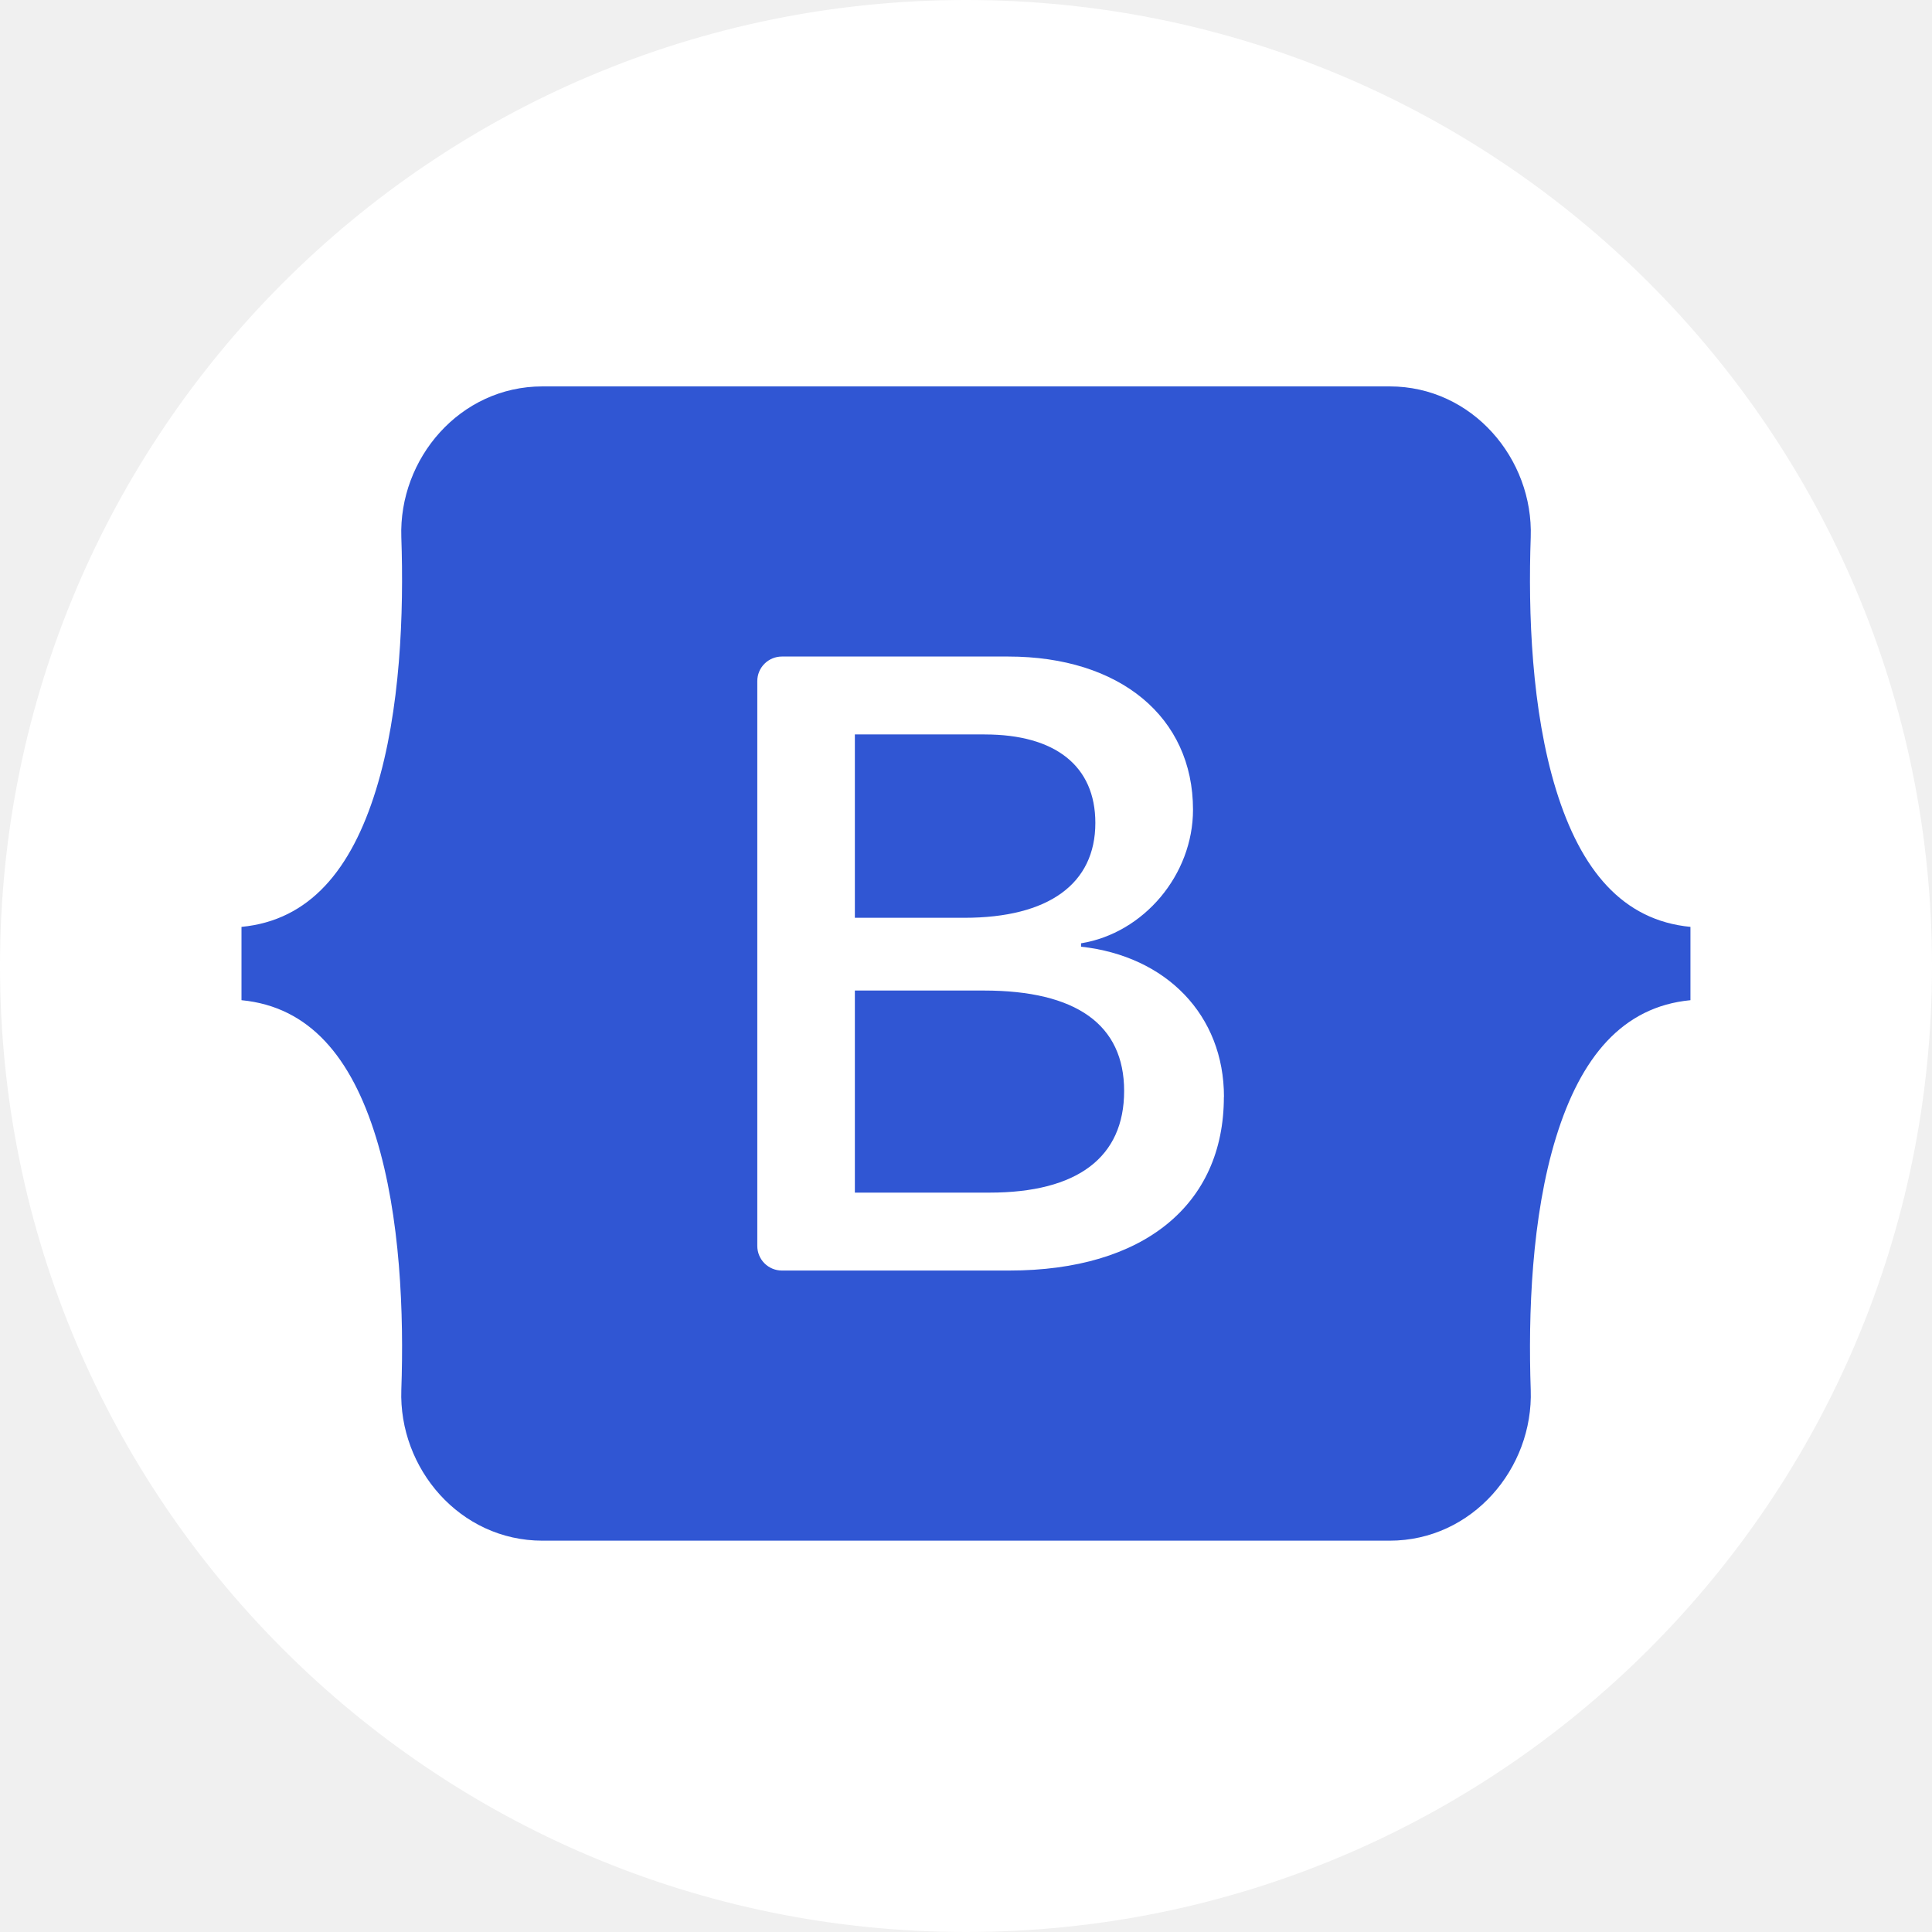
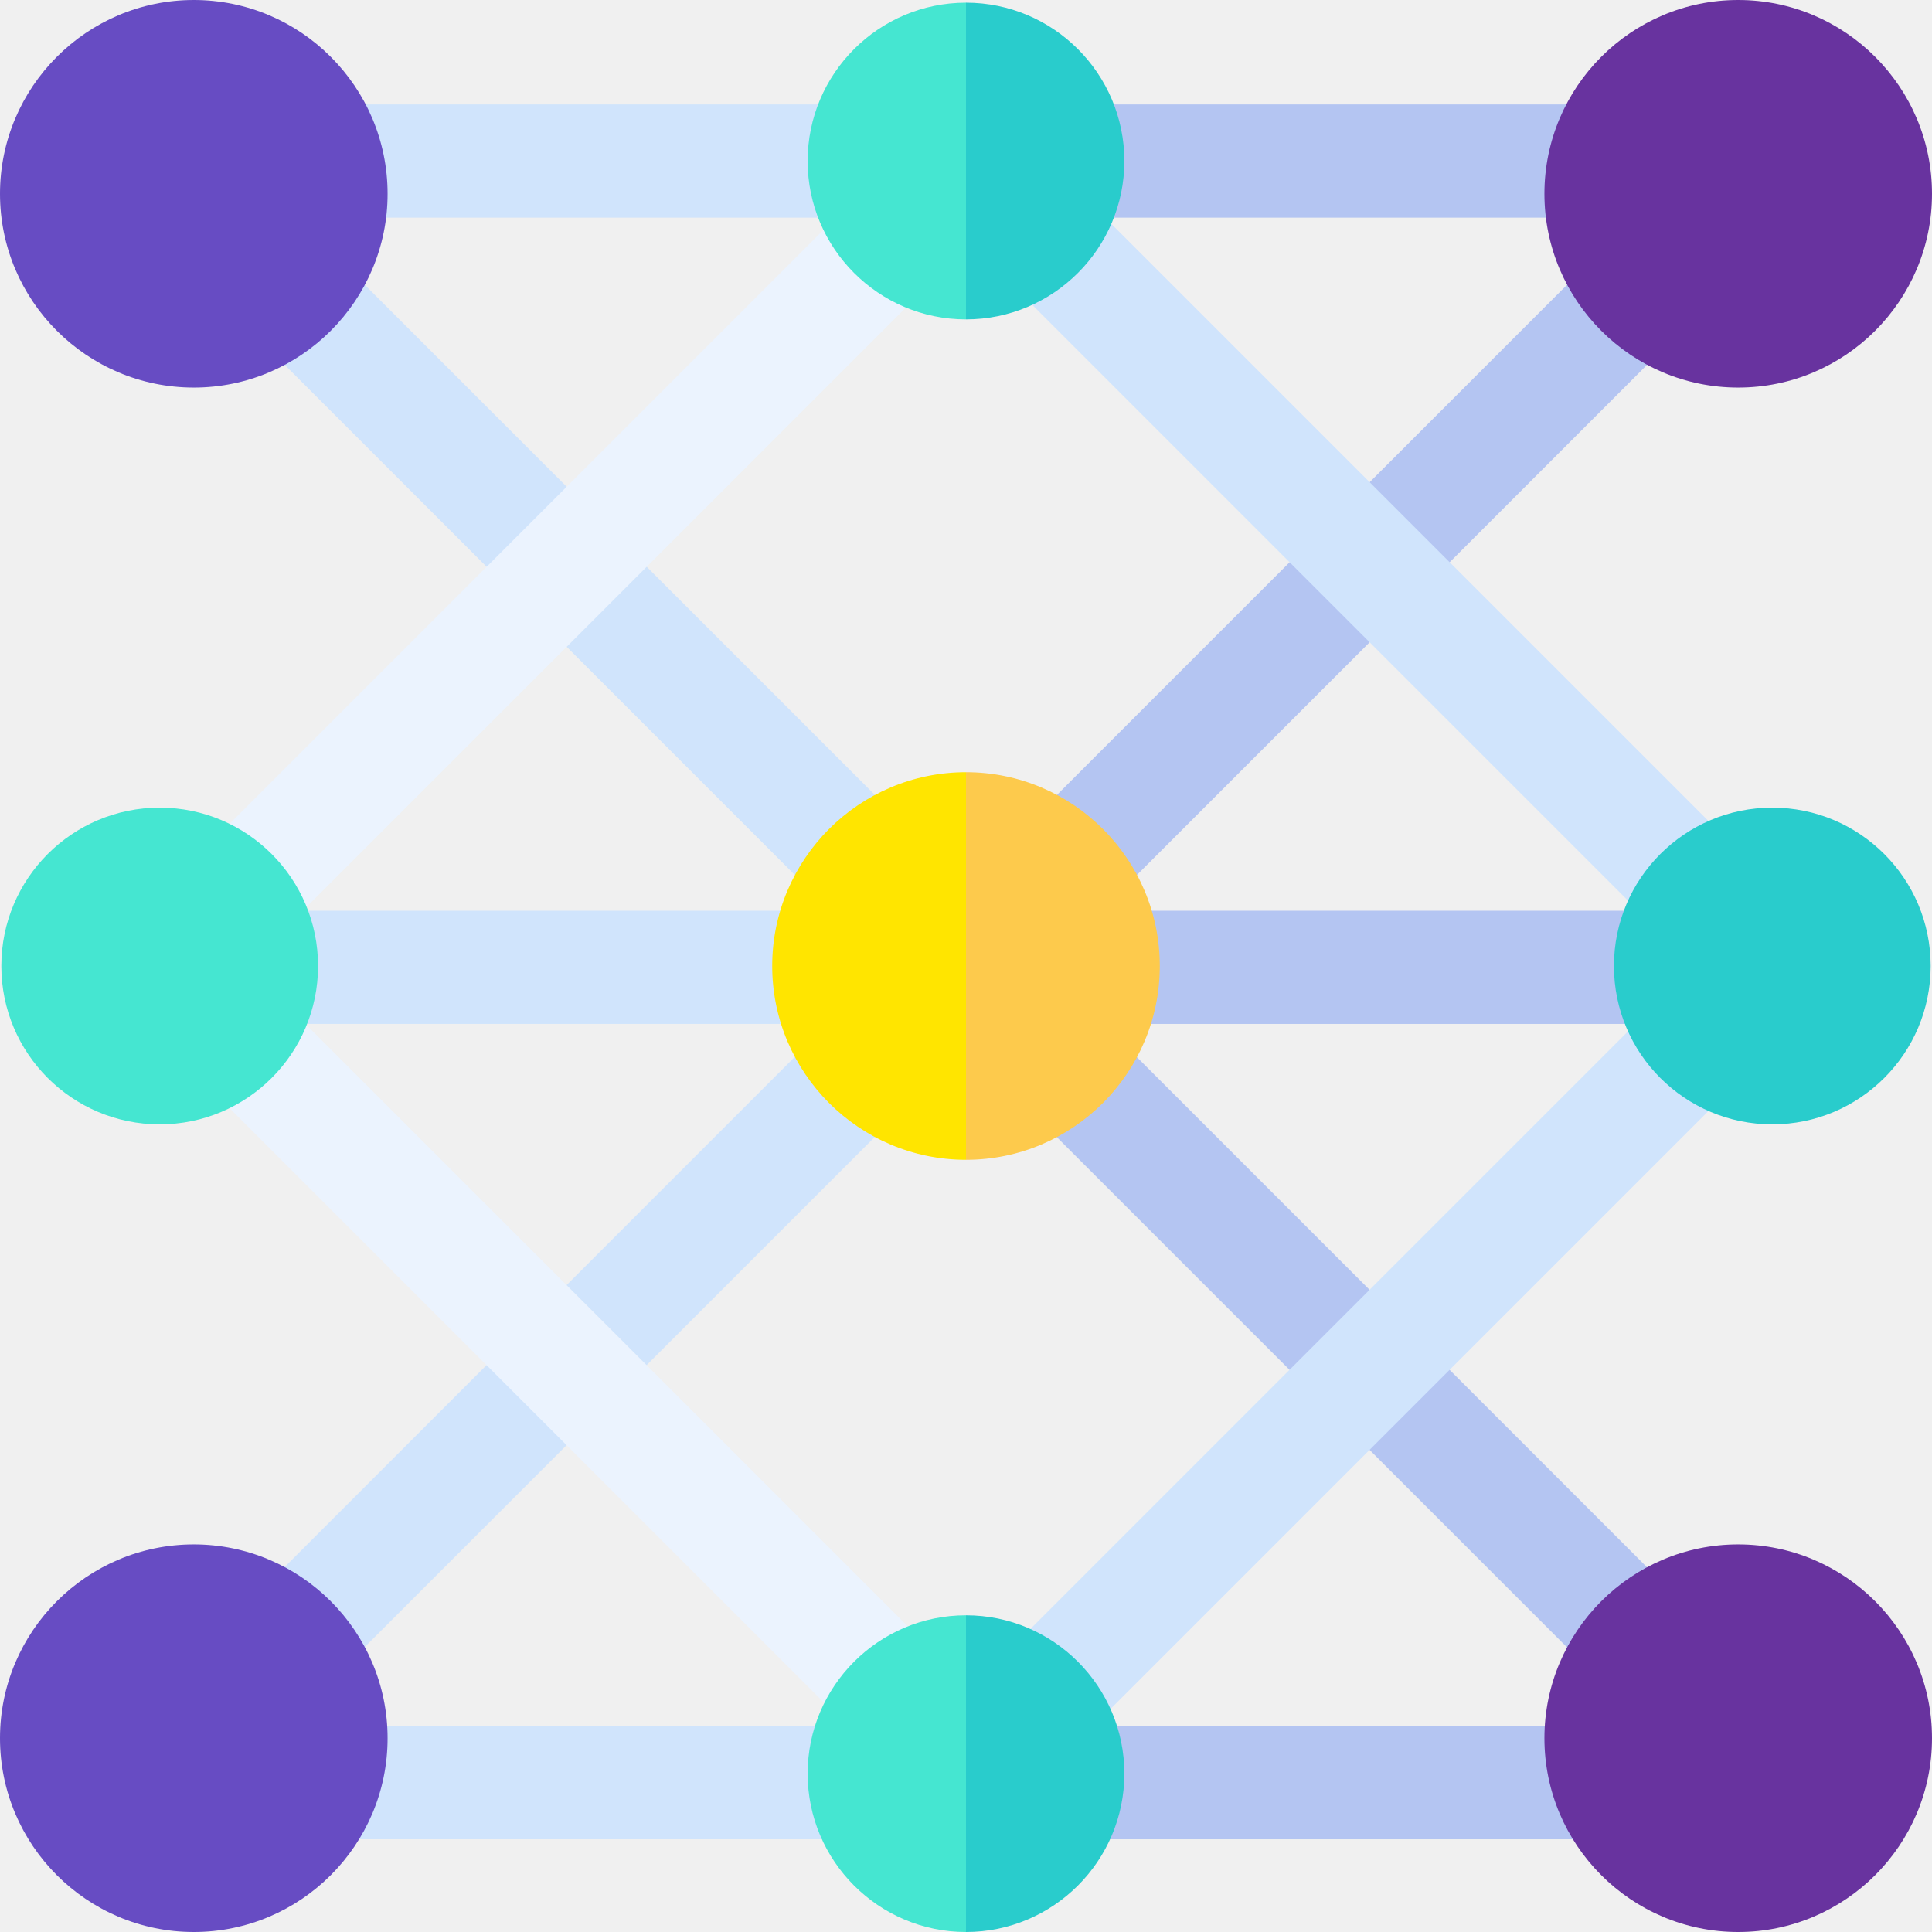
- <svg xmlns="http://www.w3.org/2000/svg" fill="none" height="40" viewBox="0 0 40 40" width="40">
-   <path d="m20 40c11.046 0 20-8.954 20-20s-8.954-20-20-20-20 8.954-20 20 8.954 20 20 20z" fill="#fff" />
-   <path clip-rule="evenodd" d="m11.231 8c-1.712 0-2.978 1.498-2.922 3.123.054 1.561-.016 3.583-.525 5.231-.511 1.653-1.374 2.701-2.784 2.836v1.518c1.41.135 2.273 1.182 2.784 2.836.509 1.649.58 3.67.525 5.231-.057 1.625 1.21 3.123 2.922 3.123h17.54c1.712 0 2.978-1.498 2.921-3.123-.054-1.561.016-3.583.525-5.231.511-1.654 1.372-2.701 2.782-2.836v-1.518c-1.41-.135-2.271-1.182-2.782-2.836-.509-1.649-.58-3.671-.525-5.231.057-1.625-1.21-3.123-2.921-3.123zm14.108 14.711c0 2.237-1.669 3.594-4.438 3.594h-4.714c-.135 0-.264-.054-.359-.149-.095-.095-.149-.225-.149-.36v-11.695c0-.135.053-.264.149-.359.095-.095.225-.149.359-.149h4.688c2.309 0 3.825 1.251 3.825 3.171 0 1.348-1.02 2.555-2.318 2.766v.07c1.768.194 2.959 1.419 2.959 3.11zm-4.952-7.506h-2.688v3.797h2.264c1.75 0 2.715-.705 2.715-1.964-0-1.181-.83-1.832-2.291-1.832zm-2.688 5.303v4.184h2.787c1.822 0 2.788-.731 2.788-2.105s-.992-2.079-2.905-2.079z" fill="#3056d3" fill-rule="evenodd" />
+ <svg xmlns="http://www.w3.org/2000/svg" id="Capa_1" enable-background="new 0 0 512 512" height="512" viewBox="0 0 512 512" width="512">
+   <g>
+     <g>
+       <g>
+         <g>
+           <g>
+             <path d="m87.714 457.426h141.32v30h-141.32z" fill="#d0e4fc" />
+           </g>
+         </g>
+       </g>
+       <g>
+         <g>
+           <g>
+             <path d="m282.966 457.426h141.32v30h-141.32z" fill="#b4c5f2" />
+           </g>
+         </g>
+       </g>
+       <g>
+         <g>
+           <g>
+             <path d="m87.714 27.676h141.32v30h-141.32z" fill="#d0e4fc" />
+           </g>
+         </g>
+       </g>
+       <g>
+         <g>
+           <g>
+             <path d="m277.214 27.676h148.123v30h-148.123z" fill="#b4c5f2" />
+           </g>
+         </g>
+       </g>
+       <g>
+         <g>
+           <g>
+             <path d="m291.942 241.355h151.126v30h-151.126z" fill="#b4c5f2" />
+           </g>
+         </g>
+       </g>
+       <g>
+         <g>
+           <g>
+             <path d="m68.932 241.355h150.712v30h-150.712z" fill="#d0e4fc" />
+           </g>
+         </g>
+       </g>
+       <g>
+         <g>
+           <g>
+             <path d="m43.345 338.527h230.256v30h-230.256z" fill="#d0e4fc" transform="matrix(.707 -.707 .707 .707 -203.566 215.603)" />
+           </g>
+         </g>
+       </g>
+       <g>
+         <g>
+           <g>
+             <path d="m245.038 140.723h222.478v30h-222.478z" fill="#b4c5f2" transform="matrix(.707 -.707 .707 .707 -5.762 297.536)" />
+           </g>
+         </g>
+       </g>
+       <g>
+         <g>
+           <g>
+             <path d="m338.527 238.399h30v230.256h-30z" fill="#b4c5f2" transform="matrix(.707 -.707 .707 .707 -146.436 353.525)" />
+           </g>
+         </g>
+       </g>
+       <g>
+         <g>
+           <g>
+             <path d="m140.723 44.484h30v222.478h-30z" fill="#d0e4fc" transform="matrix(.707 -.707 .707 .707 -64.502 155.723)" />
+           </g>
+         </g>
+       </g>
+       <g>
+         <g>
+           <g>
+             <path d="m30.061 132.557h245.575v30h-245.575z" fill="#ebf3fe" transform="matrix(.707 -.707 .707 .707 -59.57 151.298)" />
+           </g>
+         </g>
+       </g>
+       <g>
+         <g>
+           <g>
+             <path d="m135.202 234.973h30v253.65h-30z" fill="#ebf3fe" transform="matrix(.707 -.707 .707 .707 -211.836 212.177)" />
+           </g>
+         </g>
+       </g>
+       <g>
+         <g>
+           <g>
+             <path d="m234.465 348.024h257.119v30h-257.119z" fill="#d0e4fc" transform="matrix(.707 -.707 .707 .707 -150.37 363.024)" />
+           </g>
+         </g>
+       </g>
+       <g>
+         <g>
+           <g>
+             <path d="m346.605 24.769h30v245.575h-30z" fill="#d0e4fc" transform="matrix(.707 -.707 .707 .707 1.573 298.912)" />
+           </g>
+         </g>
+       </g>
+     </g>
+     <g>
+       <path d="m51.356 409.286c-28.318 0-51.356 23.039-51.356 51.357s23.038 51.357 51.356 51.357 51.357-23.039 51.357-51.357-23.038-51.357-51.357-51.357z" fill="#674cc3" />
+       <circle cx="42.321" cy="256" fill="#45e6d1" r="41.966" />
+       <circle cx="469.679" cy="256" fill="#29cccc" r="41.966" />
+       <path d="m460.644 409.286c-28.318 0-51.357 23.039-51.357 51.357s23.038 51.357 51.357 51.357 51.356-23.039 51.356-51.357-23.038-51.357-51.356-51.357z" fill="#68339f" />
+       <path d="m51.356 0c-28.318 0-51.356 23.039-51.356 51.357s23.038 51.357 51.356 51.357 51.357-23.039 51.357-51.357-23.038-51.357-51.357-51.357z" fill="#674cc3" />
+       <path d="m460.644 102.714c28.318 0 51.356-23.039 51.356-51.357s-23.038-51.357-51.356-51.357-51.357 23.039-51.357 51.357 23.038 51.357 51.357 51.357z" fill="#68339f" />
+     </g>
+     <g>
+       <path d="m214.034 470.034c0 23.14 18.826 41.966 41.966 41.966l21.214-41.966-21.214-41.966c-23.14 0-41.966 18.826-41.966 41.966z" fill="#45e6d1" />
+       <path d="m214.034 42.677c0 23.14 18.826 41.966 41.966 41.966l20.983-41.966-20.983-41.967c-23.14 0-41.966 18.827-41.966 41.967z" fill="#45e6d1" />
+       <path d="m297.966 42.676c0-23.14-18.826-41.966-41.966-41.966v83.932c23.14.001 41.966-18.826 41.966-41.966z" fill="#29cccc" />
+       <path d="m204.644 256c0 28.318 23.038 51.357 51.356 51.357l21.214-48.49-21.214-54.224c-28.318 0-51.356 23.039-51.356 51.357z" fill="#ffe500" />
+     </g>
+     <path d="m256 428.068v83.932c23.14 0 41.966-18.826 41.966-41.966s-18.826-41.966-41.966-41.966z" fill="#29cccc" />
+     <path d="m307.356 256c0-28.318-23.038-51.357-51.356-51.357v102.714c28.318 0 51.356-23.039 51.356-51.357z" fill="#fdca4c" />
+   </g>
</svg>
